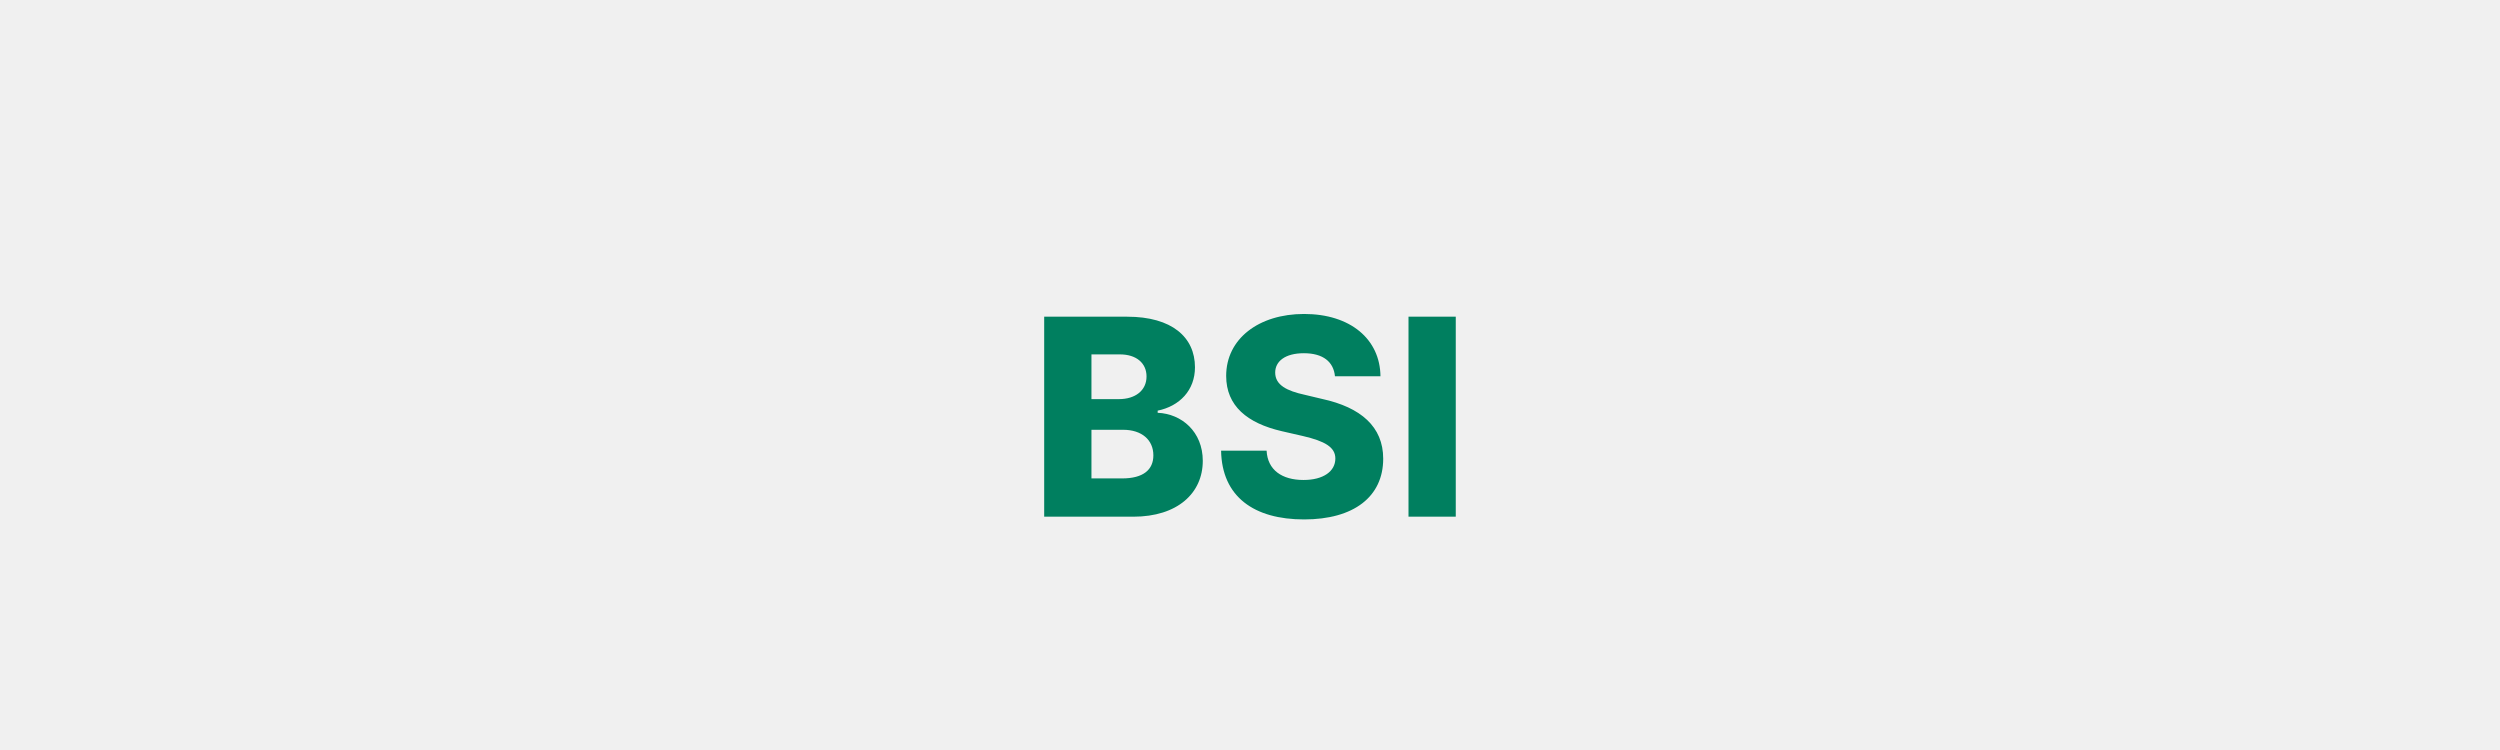
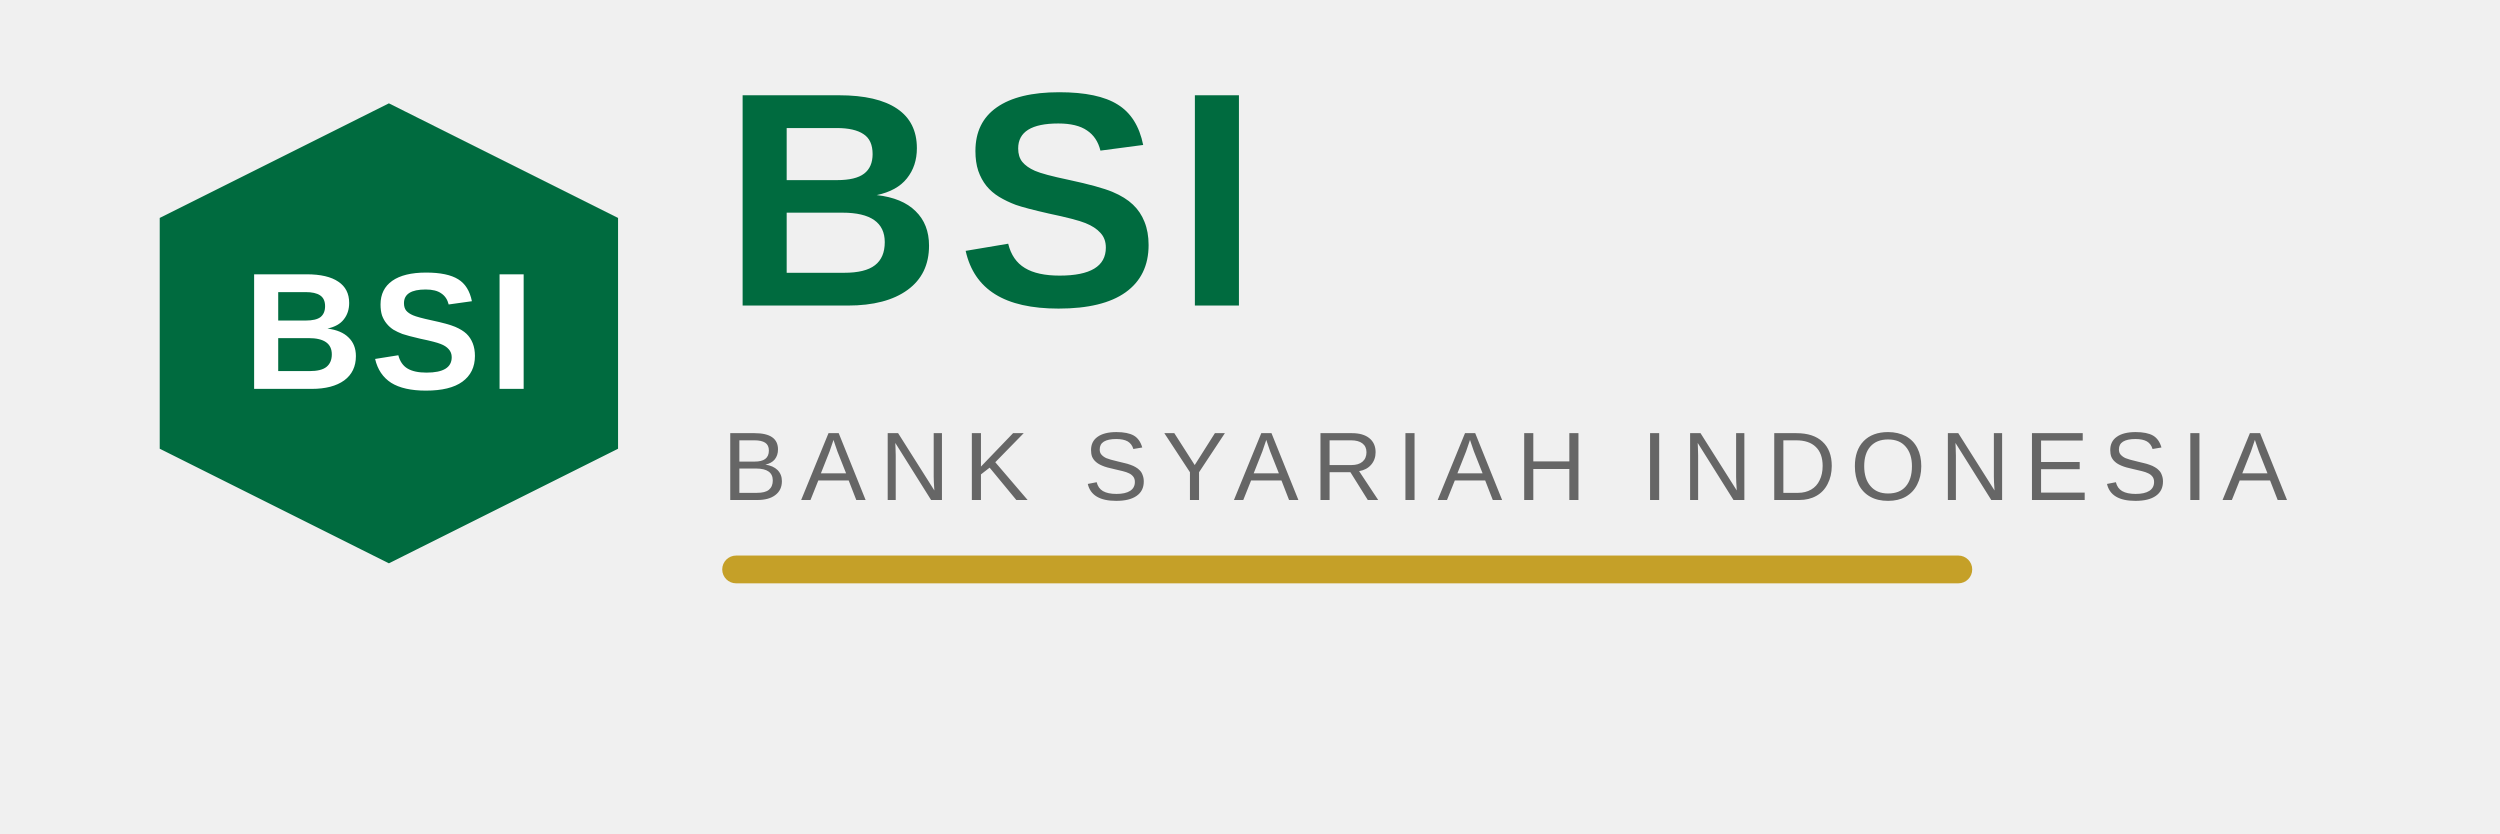
- <svg xmlns="http://www.w3.org/2000/svg" viewBox="0 0 200 60" width="200" height="60">
-   <rect width="100%" height="100%" fill="none" />
-   <text x="50%" y="55%" dominant-baseline="middle" text-anchor="middle" font-family="system-ui, -apple-system, sans-serif" font-weight="800" font-size="22" fill="#007f5f">BSI</text>
+ <svg xmlns="http://www.w3.org/2000/svg" viewBox="0 0 180 60" width="180" height="60">
+   <polygon points="28,8 44,16 44,32 28,40 12,32 12,16" fill="#006B3F" stroke="#006B3F" stroke-width="1" />
+   <text x="28" y="28" text-anchor="middle" font-family="'Arial Black', Arial, sans-serif" font-weight="900" font-size="12" fill="#ffffff" letter-spacing="0.5">BSI</text>
+   <text x="52" y="22" font-family="'Segoe UI', Arial, sans-serif" font-weight="800" font-size="22" fill="#006B3F" letter-spacing="1">BSI</text>
+   <text x="52" y="36" font-family="'Segoe UI', Arial, sans-serif" font-weight="400" font-size="7" fill="#666" letter-spacing="1">BANK SYARIAH INDONESIA</text>
+   <rect x="52" y="40" width="90" height="2" rx="1" fill="#C5A028" />
</svg>
